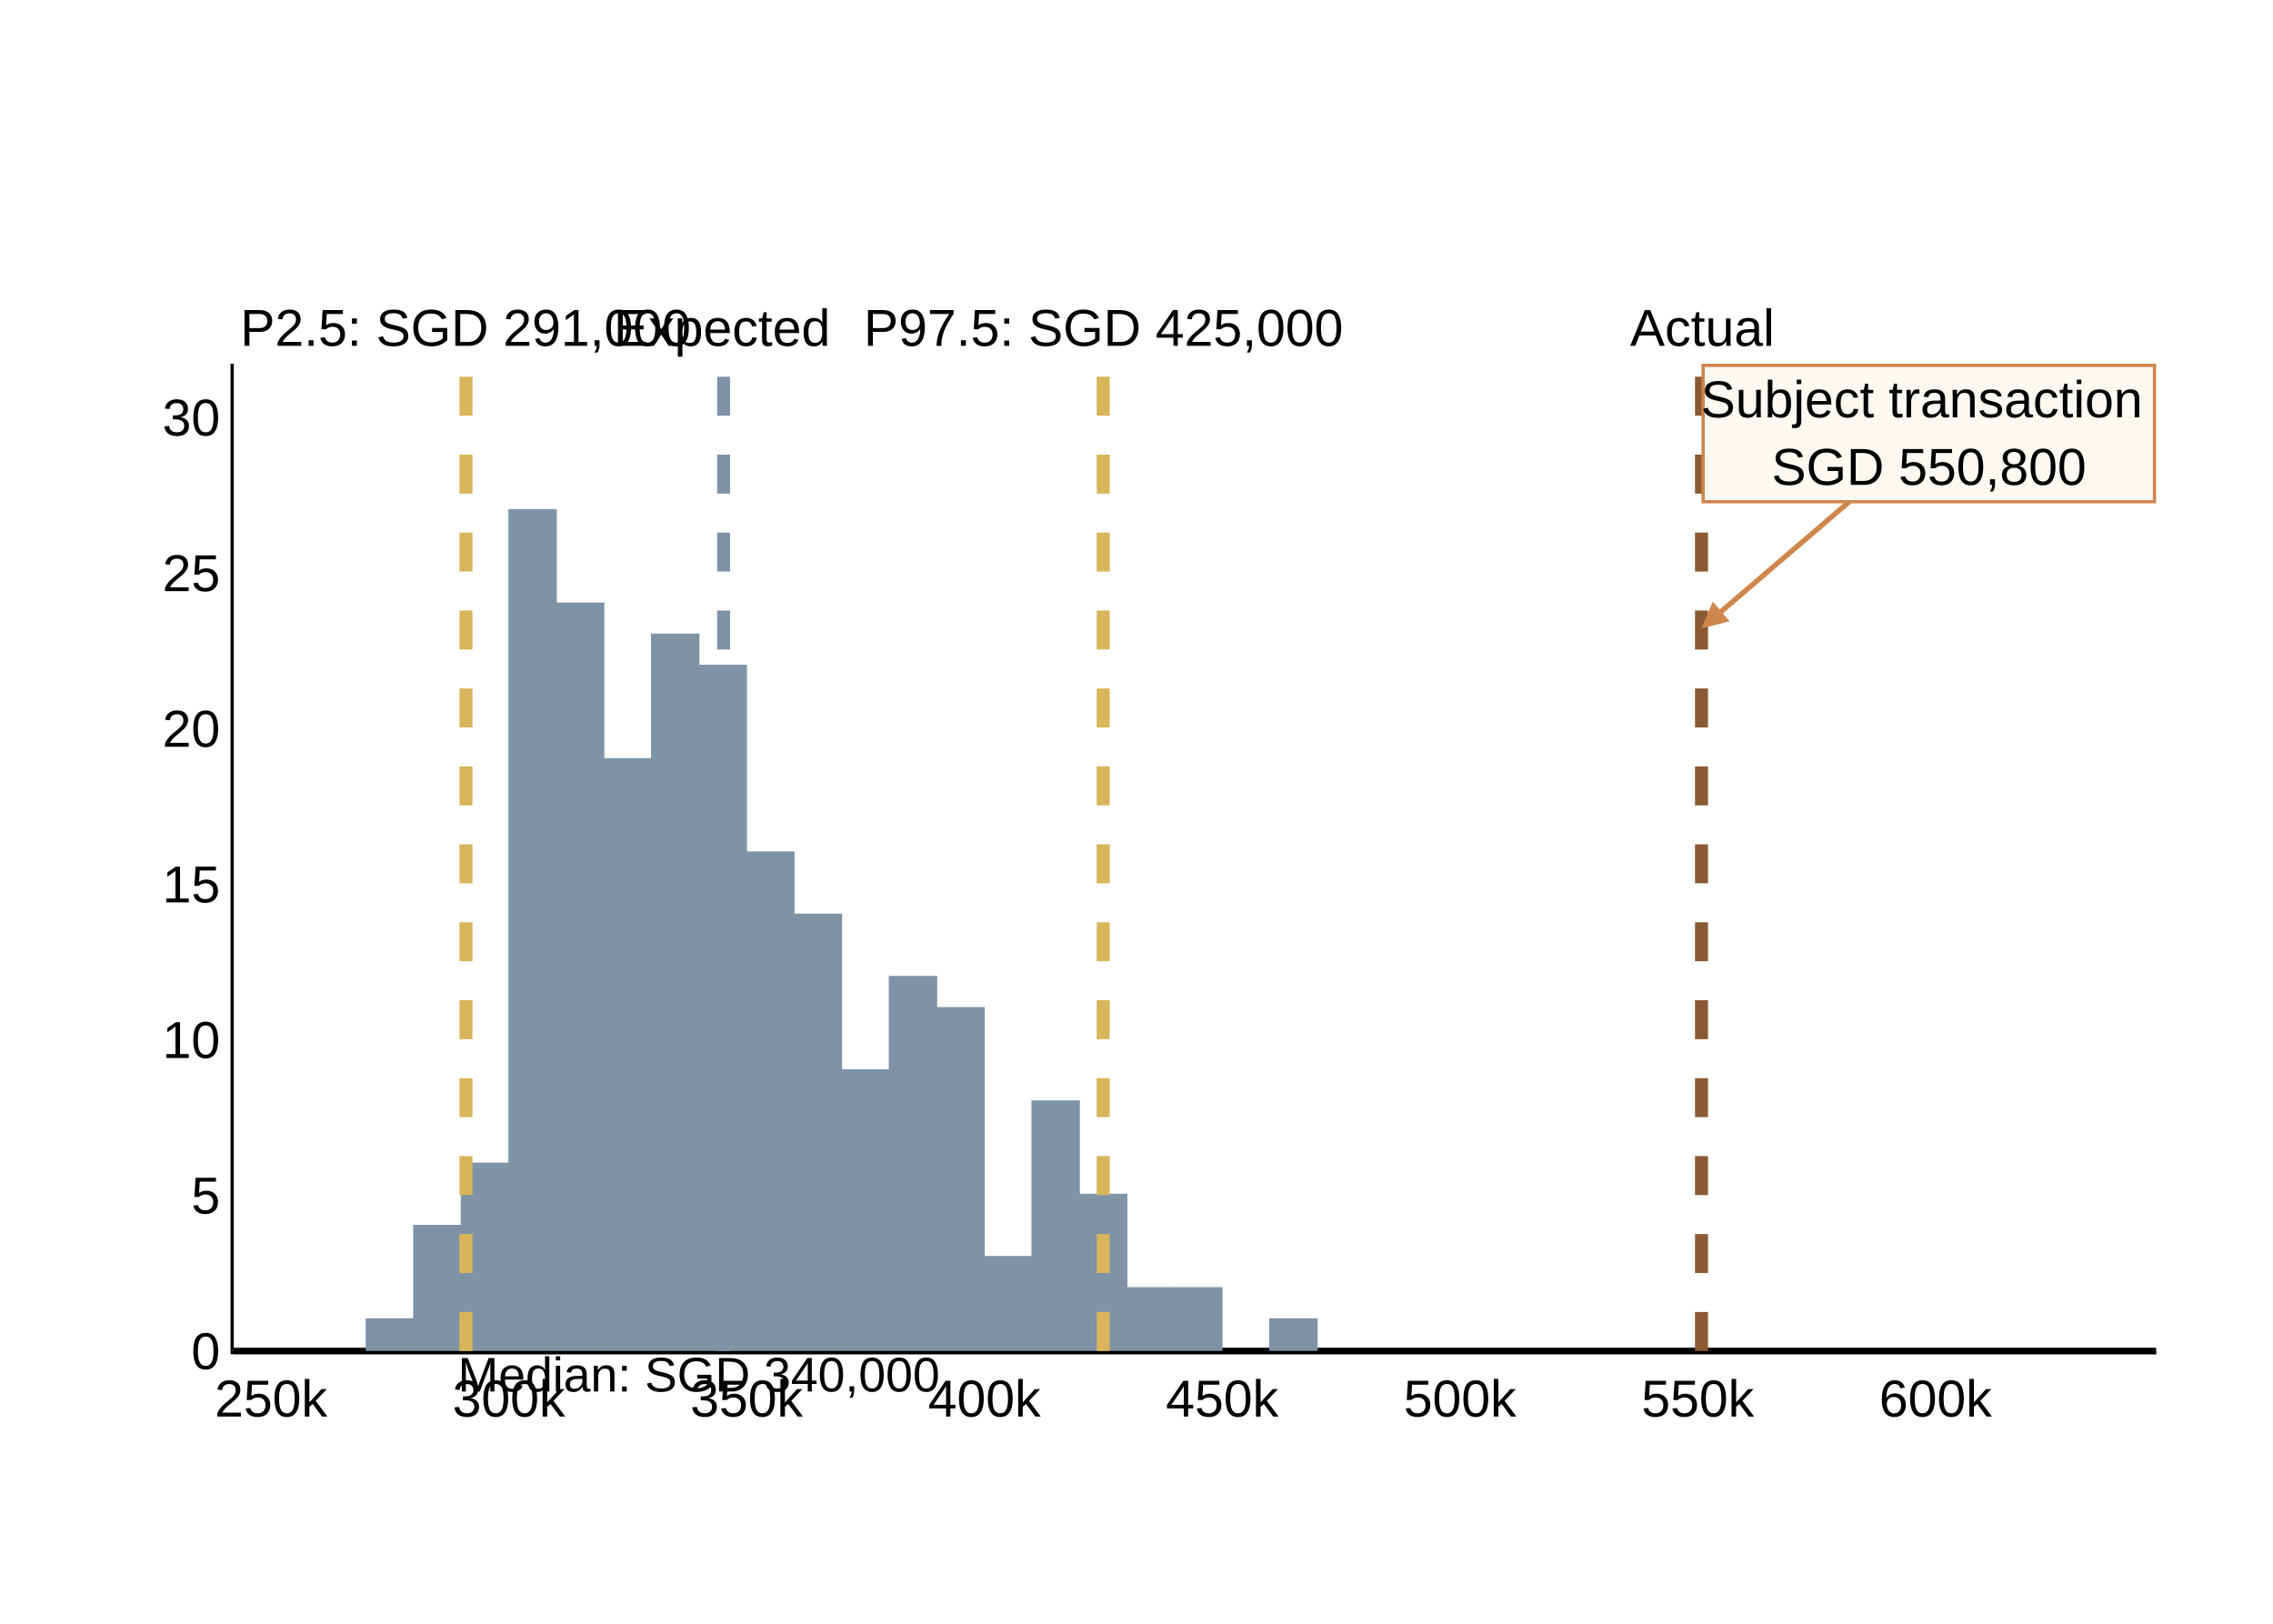
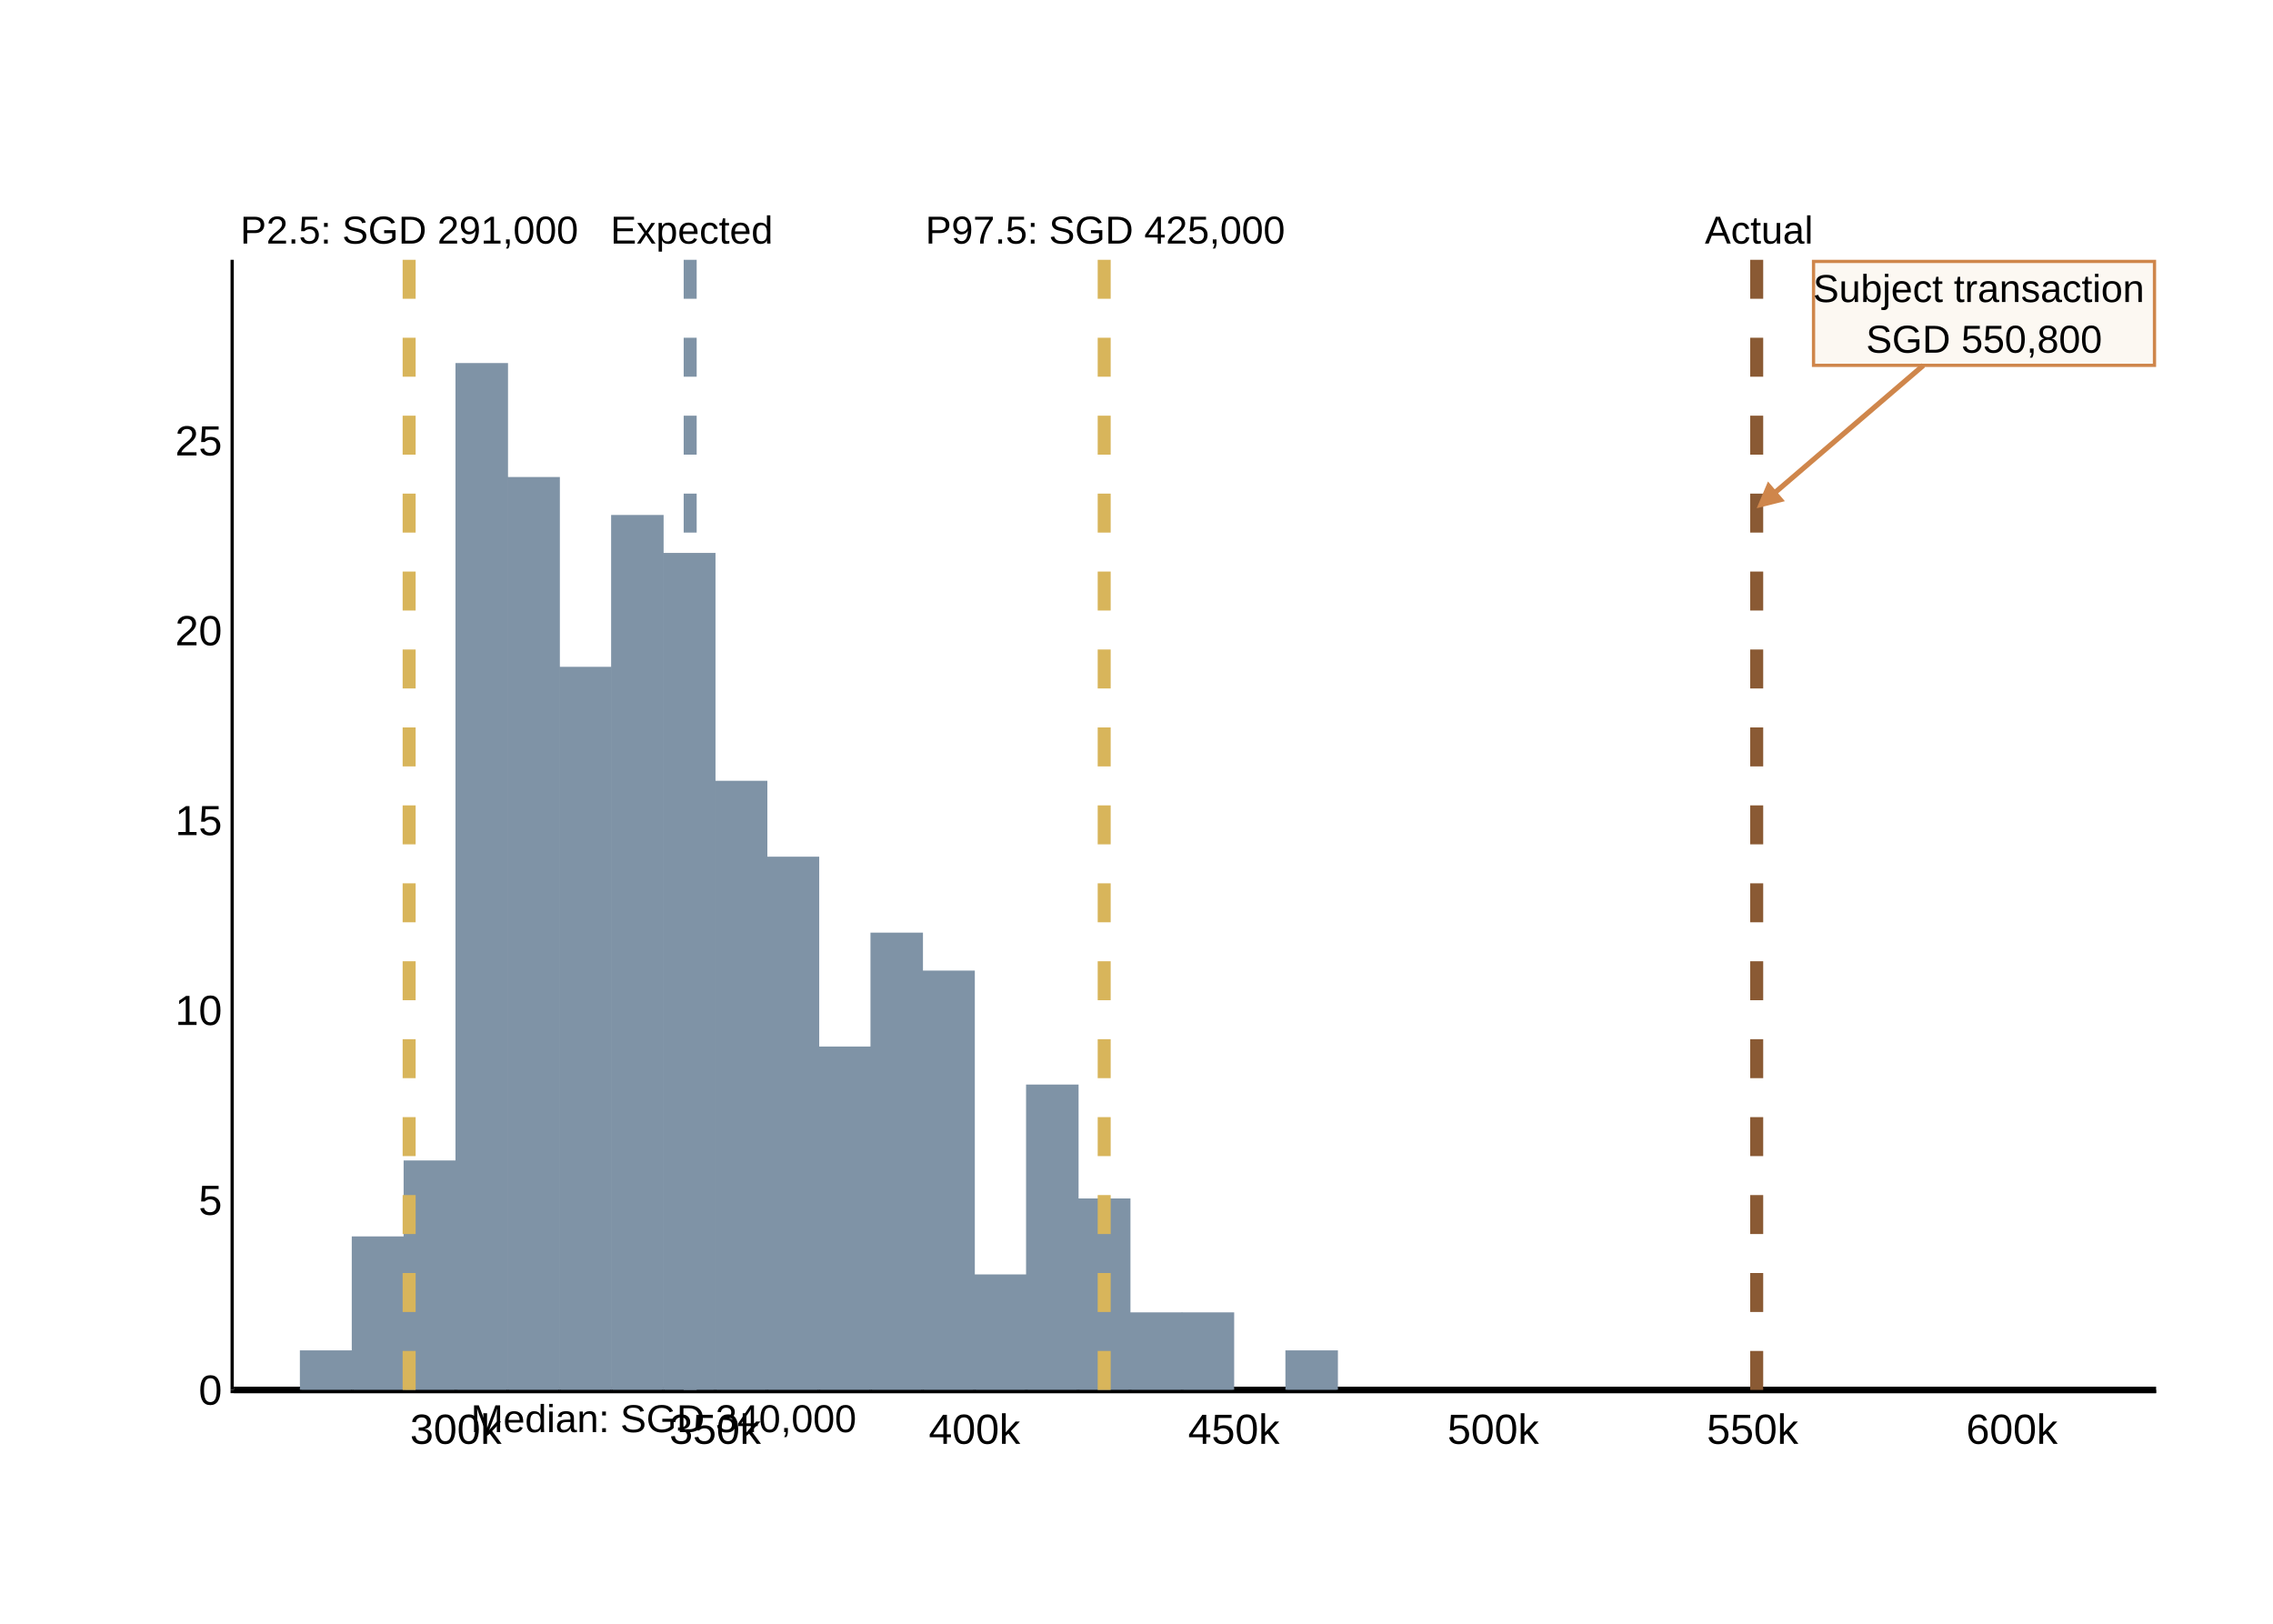
<svg xmlns="http://www.w3.org/2000/svg" class="main-svg" width="700" height="500" style="" viewBox="0 0 700 500">
  <rect x="0" y="0" width="700" height="500" style="fill: rgb(0, 0, 0); fill-opacity: 0;" />
-   <defs id="defs-91496a">
+   <defs id="defs-31bbf9">
    <g class="clips">
-       <clipPath id="clip91496axyplot" class="plotclip">
-         <rect width="592" height="304" />
-       </clipPath>
-       <clipPath class="axesclip" id="clip91496ax">
+       <clipPath id="clip31bbf9xyplot" class="plotclip">
+         <rect width="592" height="348" />
+       </clipPath>
+       <clipPath class="axesclip" id="clip31bbf9x">
        <rect x="72" y="0" width="592" height="500" />
      </clipPath>
-       <clipPath class="axesclip" id="clip91496ay">
-         <rect x="0" y="112" width="700" height="304" />
-       </clipPath>
-       <clipPath class="axesclip" id="clip91496axy">
-         <rect x="72" y="112" width="592" height="304" />
+       <clipPath class="axesclip" id="clip31bbf9y">
+         <rect x="0" y="80" width="700" height="348" />
+       </clipPath>
+       <clipPath class="axesclip" id="clip31bbf9xy">
+         <rect x="72" y="80" width="592" height="348" />
      </clipPath>
    </g>
    <g class="gradients" />
    <g class="patterns" />
  </defs>
  <g class="bglayer">
-     <rect class="bg" x="72" y="112" width="592" height="304" style="fill: rgb(0, 0, 0); fill-opacity: 0; stroke-width: 0;" />
+     <rect class="bg" x="72" y="80" width="592" height="348" style="fill: rgb(0, 0, 0); fill-opacity: 0; stroke-width: 0;" />
  </g>
  <g class="layer-below">
    <g class="imagelayer" />
    <g class="shapelayer" />
  </g>
  <g class="cartesianlayer">
    <g class="subplot xy">
      <g class="layer-subplot">
        <g class="shapelayer" />
        <g class="imagelayer" />
      </g>
      <g class="minor-gridlayer">
        <g class="x" />
        <g class="y" />
      </g>
      <g class="gridlayer">
        <g class="x" />
        <g class="y" />
      </g>
      <g class="zerolinelayer">
-         <path class="yzl zl crisp" transform="translate(0,416)" d="M72,0h592" style="stroke: rgb(0, 0, 0); stroke-opacity: 1; stroke-width: 2px;" />
+         <path class="yzl zl crisp" transform="translate(0,428)" d="M72,0h592" style="stroke: rgb(0, 0, 0); stroke-opacity: 1; stroke-width: 2px;" />
      </g>
      <g class="layer-between">
        <g class="shapelayer" />
        <g class="imagelayer" />
      </g>
      <path class="xlines-below" />
      <path class="ylines-below" />
      <g class="overlines-below" />
      <g class="xaxislayer-below" />
      <g class="yaxislayer-below" />
      <g class="overaxes-below" />
      <g class="overplot">
-         <g class="xy" transform="translate(72,112)" clip-path="url(#clip91496axyplot)">
+         <g class="xy" transform="translate(72,80)" clip-path="url(#clip31bbf9xyplot)">
          <g class="barlayer mlayer">
            <g class="trace bars" style="opacity: 1;">
              <g class="points">
                <g class="point">
-                   <path d="M41.11,304V294.42H55.02V304Z" style="vector-effect: none; opacity: 1; stroke-width: 1px; fill: rgb(127, 147, 166); fill-opacity: 1; stroke: rgb(127, 147, 166); stroke-opacity: 1;" />
-                 </g>
-                 <g class="point">
-                   <path d="M55.75,304V265.67H69.67V304Z" style="vector-effect: none; opacity: 1; stroke-width: 1px; fill: rgb(127, 147, 166); fill-opacity: 1; stroke: rgb(127, 147, 166); stroke-opacity: 1;" />
-                 </g>
-                 <g class="point">
-                   <path d="M70.4,304V246.51H84.31V304Z" style="vector-effect: none; opacity: 1; stroke-width: 1px; fill: rgb(127, 147, 166); fill-opacity: 1; stroke: rgb(127, 147, 166); stroke-opacity: 1;" />
-                 </g>
-                 <g class="point">
-                   <path d="M85.05,304V45.28H98.96V304Z" style="vector-effect: none; opacity: 1; stroke-width: 1px; fill: rgb(127, 147, 166); fill-opacity: 1; stroke: rgb(127, 147, 166); stroke-opacity: 1;" />
-                 </g>
-                 <g class="point">
-                   <path d="M99.69,304V74.03H113.61V304Z" style="vector-effect: none; opacity: 1; stroke-width: 1px; fill: rgb(127, 147, 166); fill-opacity: 1; stroke: rgb(127, 147, 166); stroke-opacity: 1;" />
-                 </g>
-                 <g class="point">
-                   <path d="M114.34,304V121.94H128.25V304Z" style="vector-effect: none; opacity: 1; stroke-width: 1px; fill: rgb(127, 147, 166); fill-opacity: 1; stroke: rgb(127, 147, 166); stroke-opacity: 1;" />
-                 </g>
-                 <g class="point">
-                   <path d="M128.98,304V83.61H142.9V304Z" style="vector-effect: none; opacity: 1; stroke-width: 1px; fill: rgb(127, 147, 166); fill-opacity: 1; stroke: rgb(127, 147, 166); stroke-opacity: 1;" />
-                 </g>
-                 <g class="point">
-                   <path d="M143.63,304V93.19H157.54V304Z" style="vector-effect: none; opacity: 1; stroke-width: 1px; fill: rgb(127, 147, 166); fill-opacity: 1; stroke: rgb(127, 147, 166); stroke-opacity: 1;" />
-                 </g>
-                 <g class="point">
-                   <path d="M158.28,304V150.68H172.19V304Z" style="vector-effect: none; opacity: 1; stroke-width: 1px; fill: rgb(127, 147, 166); fill-opacity: 1; stroke: rgb(127, 147, 166); stroke-opacity: 1;" />
-                 </g>
-                 <g class="point">
-                   <path d="M172.92,304V169.85H186.84V304Z" style="vector-effect: none; opacity: 1; stroke-width: 1px; fill: rgb(127, 147, 166); fill-opacity: 1; stroke: rgb(127, 147, 166); stroke-opacity: 1;" />
-                 </g>
-                 <g class="point">
-                   <path d="M187.57,304V217.76H201.48V304Z" style="vector-effect: none; opacity: 1; stroke-width: 1px; fill: rgb(127, 147, 166); fill-opacity: 1; stroke: rgb(127, 147, 166); stroke-opacity: 1;" />
-                 </g>
-                 <g class="point">
-                   <path d="M202.21,304V189.01H216.13V304Z" style="vector-effect: none; opacity: 1; stroke-width: 1px; fill: rgb(127, 147, 166); fill-opacity: 1; stroke: rgb(127, 147, 166); stroke-opacity: 1;" />
-                 </g>
-                 <g class="point">
-                   <path d="M216.86,304V198.6H230.77V304Z" style="vector-effect: none; opacity: 1; stroke-width: 1px; fill: rgb(127, 147, 166); fill-opacity: 1; stroke: rgb(127, 147, 166); stroke-opacity: 1;" />
-                 </g>
-                 <g class="point">
-                   <path d="M231.51,304V275.25H245.42V304Z" style="vector-effect: none; opacity: 1; stroke-width: 1px; fill: rgb(127, 147, 166); fill-opacity: 1; stroke: rgb(127, 147, 166); stroke-opacity: 1;" />
-                 </g>
-                 <g class="point">
-                   <path d="M246.15,304V227.34H260.06V304Z" style="vector-effect: none; opacity: 1; stroke-width: 1px; fill: rgb(127, 147, 166); fill-opacity: 1; stroke: rgb(127, 147, 166); stroke-opacity: 1;" />
-                 </g>
-                 <g class="point">
-                   <path d="M260.8,304V256.09H274.71V304Z" style="vector-effect: none; opacity: 1; stroke-width: 1px; fill: rgb(127, 147, 166); fill-opacity: 1; stroke: rgb(127, 147, 166); stroke-opacity: 1;" />
-                 </g>
-                 <g class="point">
-                   <path d="M275.44,304V284.84H289.36V304Z" style="vector-effect: none; opacity: 1; stroke-width: 1px; fill: rgb(127, 147, 166); fill-opacity: 1; stroke: rgb(127, 147, 166); stroke-opacity: 1;" />
-                 </g>
-                 <g class="point">
-                   <path d="M290.09,304V284.84H304V304Z" style="vector-effect: none; opacity: 1; stroke-width: 1px; fill: rgb(127, 147, 166); fill-opacity: 1; stroke: rgb(127, 147, 166); stroke-opacity: 1;" />
+                   <path d="M20.85,348V336.31H36.03V348Z" style="vector-effect: none; opacity: 1; stroke-width: 1px; fill: rgb(127, 147, 166); fill-opacity: 1; stroke: rgb(127, 147, 166); stroke-opacity: 1;" />
+                 </g>
+                 <g class="point">
+                   <path d="M36.83,348V301.23H52V348Z" style="vector-effect: none; opacity: 1; stroke-width: 1px; fill: rgb(127, 147, 166); fill-opacity: 1; stroke: rgb(127, 147, 166); stroke-opacity: 1;" />
+                 </g>
+                 <g class="point">
+                   <path d="M52.8,348V277.84H67.98V348Z" style="vector-effect: none; opacity: 1; stroke-width: 1px; fill: rgb(127, 147, 166); fill-opacity: 1; stroke: rgb(127, 147, 166); stroke-opacity: 1;" />
+                 </g>
+                 <g class="point">
+                   <path d="M68.77,348V32.3H83.95V348Z" style="vector-effect: none; opacity: 1; stroke-width: 1px; fill: rgb(127, 147, 166); fill-opacity: 1; stroke: rgb(127, 147, 166); stroke-opacity: 1;" />
+                 </g>
+                 <g class="point">
+                   <path d="M84.75,348V67.38H99.92V348Z" style="vector-effect: none; opacity: 1; stroke-width: 1px; fill: rgb(127, 147, 166); fill-opacity: 1; stroke: rgb(127, 147, 166); stroke-opacity: 1;" />
+                 </g>
+                 <g class="point">
+                   <path d="M100.72,348V125.84H115.9V348Z" style="vector-effect: none; opacity: 1; stroke-width: 1px; fill: rgb(127, 147, 166); fill-opacity: 1; stroke: rgb(127, 147, 166); stroke-opacity: 1;" />
+                 </g>
+                 <g class="point">
+                   <path d="M116.7,348V79.07H131.87V348Z" style="vector-effect: none; opacity: 1; stroke-width: 1px; fill: rgb(127, 147, 166); fill-opacity: 1; stroke: rgb(127, 147, 166); stroke-opacity: 1;" />
+                 </g>
+                 <g class="point">
+                   <path d="M132.67,348V90.76H147.85V348Z" style="vector-effect: none; opacity: 1; stroke-width: 1px; fill: rgb(127, 147, 166); fill-opacity: 1; stroke: rgb(127, 147, 166); stroke-opacity: 1;" />
+                 </g>
+                 <g class="point">
+                   <path d="M148.64,348V160.92H163.82V348Z" style="vector-effect: none; opacity: 1; stroke-width: 1px; fill: rgb(127, 147, 166); fill-opacity: 1; stroke: rgb(127, 147, 166); stroke-opacity: 1;" />
+                 </g>
+                 <g class="point">
+                   <path d="M164.62,348V184.3H179.79V348Z" style="vector-effect: none; opacity: 1; stroke-width: 1px; fill: rgb(127, 147, 166); fill-opacity: 1; stroke: rgb(127, 147, 166); stroke-opacity: 1;" />
+                 </g>
+                 <g class="point">
+                   <path d="M180.59,348V242.77H195.77V348Z" style="vector-effect: none; opacity: 1; stroke-width: 1px; fill: rgb(127, 147, 166); fill-opacity: 1; stroke: rgb(127, 147, 166); stroke-opacity: 1;" />
+                 </g>
+                 <g class="point">
+                   <path d="M196.57,348V207.69H211.74V348Z" style="vector-effect: none; opacity: 1; stroke-width: 1px; fill: rgb(127, 147, 166); fill-opacity: 1; stroke: rgb(127, 147, 166); stroke-opacity: 1;" />
+                 </g>
+                 <g class="point">
+                   <path d="M212.54,348V219.38H227.71V348Z" style="vector-effect: none; opacity: 1; stroke-width: 1px; fill: rgb(127, 147, 166); fill-opacity: 1; stroke: rgb(127, 147, 166); stroke-opacity: 1;" />
+                 </g>
+                 <g class="point">
+                   <path d="M228.51,348V312.92H243.69V348Z" style="vector-effect: none; opacity: 1; stroke-width: 1px; fill: rgb(127, 147, 166); fill-opacity: 1; stroke: rgb(127, 147, 166); stroke-opacity: 1;" />
+                 </g>
+                 <g class="point">
+                   <path d="M244.49,348V254.46H259.66V348Z" style="vector-effect: none; opacity: 1; stroke-width: 1px; fill: rgb(127, 147, 166); fill-opacity: 1; stroke: rgb(127, 147, 166); stroke-opacity: 1;" />
+                 </g>
+                 <g class="point">
+                   <path d="M260.46,348V289.54H275.64V348Z" style="vector-effect: none; opacity: 1; stroke-width: 1px; fill: rgb(127, 147, 166); fill-opacity: 1; stroke: rgb(127, 147, 166); stroke-opacity: 1;" />
+                 </g>
+                 <g class="point">
+                   <path d="M276.43,348V324.61H291.61V348Z" style="vector-effect: none; opacity: 1; stroke-width: 1px; fill: rgb(127, 147, 166); fill-opacity: 1; stroke: rgb(127, 147, 166); stroke-opacity: 1;" />
+                 </g>
+                 <g class="point">
+                   <path d="M292.41,348V324.61H307.58V348Z" style="vector-effect: none; opacity: 1; stroke-width: 1px; fill: rgb(127, 147, 166); fill-opacity: 1; stroke: rgb(127, 147, 166); stroke-opacity: 1;" />
                </g>
                <g class="point">
                  <path d="M0,0Z" style="vector-effect: none; opacity: 1; stroke-width: 0px; fill: rgb(127, 147, 166); fill-opacity: 1; stroke: rgb(127, 147, 166); stroke-opacity: 1;" />
                </g>
                <g class="point">
-                   <path d="M319.38,304V294.42H333.29V304Z" style="vector-effect: none; opacity: 1; stroke-width: 1px; fill: rgb(127, 147, 166); fill-opacity: 1; stroke: rgb(127, 147, 166); stroke-opacity: 1;" />
+                   <path d="M324.36,348V336.31H339.53V348Z" style="vector-effect: none; opacity: 1; stroke-width: 1px; fill: rgb(127, 147, 166); fill-opacity: 1; stroke: rgb(127, 147, 166); stroke-opacity: 1;" />
                </g>
              </g>
            </g>
          </g>
        </g>
      </g>
      <g class="zerolinelayer-above" />
-       <path class="xlines-above crisp" d="M71,416.5H664" style="fill: none; stroke-width: 1px; stroke: rgb(0, 0, 0); stroke-opacity: 1;" />
-       <path class="ylines-above crisp" d="M71.5,112V416" style="fill: none; stroke-width: 1px; stroke: rgb(0, 0, 0); stroke-opacity: 1;" />
+       <path class="xlines-above crisp" d="M71,428.5H664" style="fill: none; stroke-width: 1px; stroke: rgb(0, 0, 0); stroke-opacity: 1;" />
+       <path class="ylines-above crisp" d="M71.5,80V428" style="fill: none; stroke-width: 1px; stroke: rgb(0, 0, 0); stroke-opacity: 1;" />
      <g class="overlines-above" />
      <g class="xaxislayer-above">
        <g class="xtick">
-           <text text-anchor="middle" x="0" y="436.2" transform="translate(83.45,0)" style="font-family: Arial; font-size: 16px; fill: rgb(0, 0, 0); fill-opacity: 1; white-space: pre;">250k</text>
-         </g>
-         <g class="xtick">
-           <text text-anchor="middle" x="0" y="436.2" style="font-family: Arial; font-size: 16px; fill: rgb(0, 0, 0); fill-opacity: 1; white-space: pre;" transform="translate(156.68,0)">300k</text>
-         </g>
-         <g class="xtick">
-           <text text-anchor="middle" x="0" y="436.2" style="font-family: Arial; font-size: 16px; fill: rgb(0, 0, 0); fill-opacity: 1; white-space: pre;" transform="translate(229.91,0)">350k</text>
-         </g>
-         <g class="xtick">
-           <text text-anchor="middle" x="0" y="436.2" style="font-family: Arial; font-size: 16px; fill: rgb(0, 0, 0); fill-opacity: 1; white-space: pre;" transform="translate(303.14,0)">400k</text>
-         </g>
-         <g class="xtick">
-           <text text-anchor="middle" x="0" y="436.2" style="font-family: Arial; font-size: 16px; fill: rgb(0, 0, 0); fill-opacity: 1; white-space: pre;" transform="translate(376.37,0)">450k</text>
-         </g>
-         <g class="xtick">
-           <text text-anchor="middle" x="0" y="436.2" style="font-family: Arial; font-size: 16px; fill: rgb(0, 0, 0); fill-opacity: 1; white-space: pre;" transform="translate(449.6,0)">500k</text>
-         </g>
-         <g class="xtick">
-           <text text-anchor="middle" x="0" y="436.2" style="font-family: Arial; font-size: 16px; fill: rgb(0, 0, 0); fill-opacity: 1; white-space: pre;" transform="translate(522.83,0)">550k</text>
-         </g>
-         <g class="xtick">
-           <text text-anchor="middle" x="0" y="436.2" style="font-family: Arial; font-size: 16px; fill: rgb(0, 0, 0); fill-opacity: 1; white-space: pre;" transform="translate(596.06,0)">600k</text>
+           <text text-anchor="middle" x="0" y="444.6" transform="translate(140.38,0)" style="font-family: Arial; font-size: 13px; fill: rgb(0, 0, 0); fill-opacity: 1; white-space: pre;">300k</text>
+         </g>
+         <g class="xtick">
+           <text text-anchor="middle" x="0" y="444.6" style="font-family: Arial; font-size: 13px; fill: rgb(0, 0, 0); fill-opacity: 1; white-space: pre;" transform="translate(220.25,0)">350k</text>
+         </g>
+         <g class="xtick">
+           <text text-anchor="middle" x="0" y="444.6" style="font-family: Arial; font-size: 13px; fill: rgb(0, 0, 0); fill-opacity: 1; white-space: pre;" transform="translate(300.11,0)">400k</text>
+         </g>
+         <g class="xtick">
+           <text text-anchor="middle" x="0" y="444.6" style="font-family: Arial; font-size: 13px; fill: rgb(0, 0, 0); fill-opacity: 1; white-space: pre;" transform="translate(379.98,0)">450k</text>
+         </g>
+         <g class="xtick">
+           <text text-anchor="middle" x="0" y="444.6" style="font-family: Arial; font-size: 13px; fill: rgb(0, 0, 0); fill-opacity: 1; white-space: pre;" transform="translate(459.85,0)">500k</text>
+         </g>
+         <g class="xtick">
+           <text text-anchor="middle" x="0" y="444.6" style="font-family: Arial; font-size: 13px; fill: rgb(0, 0, 0); fill-opacity: 1; white-space: pre;" transform="translate(539.72,0)">550k</text>
+         </g>
+         <g class="xtick">
+           <text text-anchor="middle" x="0" y="444.6" style="font-family: Arial; font-size: 13px; fill: rgb(0, 0, 0); fill-opacity: 1; white-space: pre;" transform="translate(619.59,0)">600k</text>
        </g>
      </g>
      <g class="yaxislayer-above">
        <g class="ytick">
-           <text text-anchor="end" x="67.8" y="5.6" transform="translate(0,416)" style="font-family: Arial; font-size: 16px; fill: rgb(0, 0, 0); fill-opacity: 1; white-space: pre;">0</text>
-         </g>
-         <g class="ytick">
-           <text text-anchor="end" x="67.8" y="5.6" style="font-family: Arial; font-size: 16px; fill: rgb(0, 0, 0); fill-opacity: 1; white-space: pre;" transform="translate(0,368.09)">5</text>
-         </g>
-         <g class="ytick">
-           <text text-anchor="end" x="67.8" y="5.6" style="font-family: Arial; font-size: 16px; fill: rgb(0, 0, 0); fill-opacity: 1; white-space: pre;" transform="translate(0,320.18)">10</text>
-         </g>
-         <g class="ytick">
-           <text text-anchor="end" x="67.8" y="5.6" style="font-family: Arial; font-size: 16px; fill: rgb(0, 0, 0); fill-opacity: 1; white-space: pre;" transform="translate(0,272.27)">15</text>
-         </g>
-         <g class="ytick">
-           <text text-anchor="end" x="67.8" y="5.6" style="font-family: Arial; font-size: 16px; fill: rgb(0, 0, 0); fill-opacity: 1; white-space: pre;" transform="translate(0,224.35)">20</text>
-         </g>
-         <g class="ytick">
-           <text text-anchor="end" x="67.8" y="5.6" style="font-family: Arial; font-size: 16px; fill: rgb(0, 0, 0); fill-opacity: 1; white-space: pre;" transform="translate(0,176.44)">25</text>
-         </g>
-         <g class="ytick">
-           <text text-anchor="end" x="67.8" y="5.6" style="font-family: Arial; font-size: 16px; fill: rgb(0, 0, 0); fill-opacity: 1; white-space: pre;" transform="translate(0,128.53)">30</text>
+           <text text-anchor="end" x="68.4" y="4.55" transform="translate(0,428)" style="font-family: Arial; font-size: 13px; fill: rgb(0, 0, 0); fill-opacity: 1; white-space: pre;">0</text>
+         </g>
+         <g class="ytick">
+           <text text-anchor="end" x="68.4" y="4.55" style="font-family: Arial; font-size: 13px; fill: rgb(0, 0, 0); fill-opacity: 1; white-space: pre;" transform="translate(0,369.54)">5</text>
+         </g>
+         <g class="ytick">
+           <text text-anchor="end" x="68.4" y="4.55" style="font-family: Arial; font-size: 13px; fill: rgb(0, 0, 0); fill-opacity: 1; white-space: pre;" transform="translate(0,311.07)">10</text>
+         </g>
+         <g class="ytick">
+           <text text-anchor="end" x="68.4" y="4.55" style="font-family: Arial; font-size: 13px; fill: rgb(0, 0, 0); fill-opacity: 1; white-space: pre;" transform="translate(0,252.61)">15</text>
+         </g>
+         <g class="ytick">
+           <text text-anchor="end" x="68.4" y="4.55" style="font-family: Arial; font-size: 13px; fill: rgb(0, 0, 0); fill-opacity: 1; white-space: pre;" transform="translate(0,194.15)">20</text>
+         </g>
+         <g class="ytick">
+           <text text-anchor="end" x="68.4" y="4.55" style="font-family: Arial; font-size: 13px; fill: rgb(0, 0, 0); fill-opacity: 1; white-space: pre;" transform="translate(0,135.69)">25</text>
        </g>
      </g>
      <g class="overaxes-above" />
    </g>
  </g>
  <g class="polarlayer" />
  <g class="smithlayer" />
  <g class="ternarylayer" />
  <g class="geolayer" />
  <g class="funnelarealayer" />
  <g class="pielayer" />
  <g class="iciclelayer" />
  <g class="treemaplayer" />
  <g class="sunburstlayer" />
  <g class="glimages" />
-   <defs id="topdefs-91496a">
+   <defs id="topdefs-31bbf9">
    <g class="clips" />
  </defs>
  <g class="layer-above">
    <g class="imagelayer" />
    <g class="shapelayer">
-       <g class="shape-group" data-index="0" clip-path="url(#clip91496ax)">
-         <path data-index="0" fill-rule="evenodd" d="M524,416L524,112" style="opacity: 1; stroke: rgb(138, 90, 52); stroke-opacity: 1; fill: rgb(0, 0, 0); fill-opacity: 0; stroke-dasharray: 12px, 12px; stroke-width: 4px;" />
-       </g>
-       <g class="shape-group" data-index="1" clip-path="url(#clip91496ax)">
-         <path data-index="1" fill-rule="evenodd" d="M222.85,416L222.85,112" style="opacity: 1; stroke: rgb(127, 147, 166); stroke-opacity: 1; fill: rgb(0, 0, 0); fill-opacity: 0; stroke-dasharray: 12px, 12px; stroke-width: 4px;" />
-       </g>
-       <g class="shape-group" data-index="2" clip-path="url(#clip91496ax)">
-         <path data-index="2" fill-rule="evenodd" d="M143.5,416L143.5,112" style="opacity: 1; stroke: rgb(216, 181, 91); stroke-opacity: 1; fill: rgb(0, 0, 0); fill-opacity: 0; stroke-dasharray: 12px, 12px; stroke-width: 4px;" />
-       </g>
-       <g class="shape-group" data-index="3" clip-path="url(#clip91496ax)">
-         <path data-index="3" fill-rule="evenodd" d="M339.75,416L339.75,112" style="opacity: 1; stroke: rgb(216, 181, 91); stroke-opacity: 1; fill: rgb(0, 0, 0); fill-opacity: 0; stroke-dasharray: 12px, 12px; stroke-width: 4px;" />
+       <g class="shape-group" data-index="0" clip-path="url(#clip31bbf9x)">
+         <path data-index="0" fill-rule="evenodd" d="M541,428L541,80" style="opacity: 1; stroke: rgb(138, 90, 52); stroke-opacity: 1; fill: rgb(0, 0, 0); fill-opacity: 0; stroke-dasharray: 12px, 12px; stroke-width: 4px;" />
+       </g>
+       <g class="shape-group" data-index="1" clip-path="url(#clip31bbf9x)">
+         <path data-index="1" fill-rule="evenodd" d="M212.55,428L212.55,80" style="opacity: 1; stroke: rgb(127, 147, 166); stroke-opacity: 1; fill: rgb(0, 0, 0); fill-opacity: 0; stroke-dasharray: 12px, 12px; stroke-width: 4px;" />
+       </g>
+       <g class="shape-group" data-index="2" clip-path="url(#clip31bbf9x)">
+         <path data-index="2" fill-rule="evenodd" d="M126,428L126,80" style="opacity: 1; stroke: rgb(216, 181, 91); stroke-opacity: 1; fill: rgb(0, 0, 0); fill-opacity: 0; stroke-dasharray: 12px, 12px; stroke-width: 4px;" />
+       </g>
+       <g class="shape-group" data-index="3" clip-path="url(#clip31bbf9x)">
+         <path data-index="3" fill-rule="evenodd" d="M340.05,428L340.05,80" style="opacity: 1; stroke: rgb(216, 181, 91); stroke-opacity: 1; fill: rgb(0, 0, 0); fill-opacity: 0; stroke-dasharray: 12px, 12px; stroke-width: 4px;" />
      </g>
    </g>
  </g>
  <g class="infolayer">
    <g class="g-gtitle" />
    <g class="g-xtitle" />
    <g class="g-ytitle" />
    <g class="annotation" data-index="0" style="opacity: 1;">
-       <g class="annotation-text-g" transform="rotate(0,524,101)">
-         <g class="cursor-pointer" transform="translate(500,90)">
-           <rect class="bg" x="0.5" y="0.5" width="47" height="21" style="stroke-width: 1px; stroke: rgb(0, 0, 0); stroke-opacity: 0; fill: rgb(0, 0, 0); fill-opacity: 0;" />
-           <text class="annotation-text" text-anchor="middle" x="24.258" y="16.5" style="font-family: Arial; font-size: 16px; fill: rgb(0, 0, 0); fill-opacity: 1; white-space: pre;">Actual</text>
+       <g class="annotation-text-g" transform="rotate(0,541,71)">
+         <g class="cursor-pointer" transform="translate(523,62)">
+           <rect class="bg" x="0.5" y="0.5" width="36" height="17" style="stroke-width: 1px; stroke: rgb(0, 0, 0); stroke-opacity: 0; fill: rgb(0, 0, 0); fill-opacity: 0;" />
+           <text class="annotation-text" text-anchor="middle" x="18.703" y="13" style="font-family: Arial; font-size: 12px; fill: rgb(0, 0, 0); fill-opacity: 1; white-space: pre;">Actual</text>
        </g>
      </g>
    </g>
    <g class="annotation" data-index="1" style="opacity: 1;">
-       <g class="annotation-text-g" transform="rotate(0,222.85,101)">
-         <g class="cursor-pointer" transform="translate(187,90)">
-           <rect class="bg" x="0.5" y="0.5" width="70" height="21" style="stroke-width: 1px; stroke: rgb(0, 0, 0); stroke-opacity: 0; fill: rgb(0, 0, 0); fill-opacity: 0;" />
-           <text class="annotation-text" text-anchor="middle" x="35.355" y="16.5" style="font-family: Arial; font-size: 16px; fill: rgb(0, 0, 0); fill-opacity: 1; white-space: pre;">Expected</text>
+       <g class="annotation-text-g" transform="rotate(0,212.55,71)">
+         <g class="cursor-pointer" transform="translate(186,62)">
+           <rect class="bg" x="0.5" y="0.5" width="53" height="17" style="stroke-width: 1px; stroke: rgb(0, 0, 0); stroke-opacity: 0; fill: rgb(0, 0, 0); fill-opacity: 0;" />
+           <text class="annotation-text" text-anchor="middle" x="27.031" y="13" style="font-family: Arial; font-size: 12px; fill: rgb(0, 0, 0); fill-opacity: 1; white-space: pre;">Expected</text>
        </g>
      </g>
    </g>
    <g class="annotation" data-index="2" style="opacity: 1;">
-       <g class="annotation-text-g" transform="rotate(0,143.5,101)">
-         <g class="cursor-pointer" transform="translate(72,90)">
-           <rect class="bg" x="0.5" y="0.5" width="142" height="21" style="stroke-width: 1px; stroke: rgb(0, 0, 0); stroke-opacity: 0; fill: rgb(0, 0, 0); fill-opacity: 0;" />
-           <text class="annotation-text" text-anchor="middle" x="71.379" y="16.5" style="font-family: Arial; font-size: 16px; fill: rgb(0, 0, 0); fill-opacity: 1; white-space: pre;">P2.5: SGD 291,000</text>
+       <g class="annotation-text-g" transform="rotate(0,126,71)">
+         <g class="cursor-pointer" transform="translate(72,62)">
+           <rect class="bg" x="0.5" y="0.5" width="107" height="17" style="stroke-width: 1px; stroke: rgb(0, 0, 0); stroke-opacity: 0; fill: rgb(0, 0, 0); fill-opacity: 0;" />
+           <text class="annotation-text" text-anchor="middle" x="54.047" y="13" style="font-family: Arial; font-size: 12px; fill: rgb(0, 0, 0); fill-opacity: 1; white-space: pre;">P2.5: SGD 291,000</text>
        </g>
      </g>
    </g>
    <g class="annotation" data-index="3" style="opacity: 1;">
-       <g class="annotation-text-g" transform="rotate(0,339.75,101)">
-         <g class="cursor-pointer" transform="translate(264,90)">
-           <rect class="bg" x="0.5" y="0.5" width="151" height="21" style="stroke-width: 1px; stroke: rgb(0, 0, 0); stroke-opacity: 0; fill: rgb(0, 0, 0); fill-opacity: 0;" />
-           <text class="annotation-text" text-anchor="middle" x="75.828" y="16.5" style="font-family: Arial; font-size: 16px; fill: rgb(0, 0, 0); fill-opacity: 1; white-space: pre;">P97.5: SGD 425,000</text>
+       <g class="annotation-text-g" transform="rotate(0,340.05,71)">
+         <g class="cursor-pointer" transform="translate(283,62)">
+           <rect class="bg" x="0.5" y="0.5" width="114" height="17" style="stroke-width: 1px; stroke: rgb(0, 0, 0); stroke-opacity: 0; fill: rgb(0, 0, 0); fill-opacity: 0;" />
+           <text class="annotation-text" text-anchor="middle" x="57.375" y="13" style="font-family: Arial; font-size: 12px; fill: rgb(0, 0, 0); fill-opacity: 1; white-space: pre;">P97.5: SGD 425,000</text>
        </g>
      </g>
    </g>
    <g class="annotation" data-index="4" style="opacity: 1;">
-       <g class="annotation-text-g" transform="rotate(0,594,133.5)">
-         <g class="cursor-pointer" transform="translate(524,112)">
-           <rect class="bg" x="0.5" y="0.5" width="139" height="42" style="stroke-width: 1px; stroke: rgb(207, 134, 75); stroke-opacity: 1; fill: rgb(252, 247, 241); fill-opacity: 0.96;" />
-           <text class="annotation-text" text-anchor="middle" x="70.039" y="16.5" style="font-family: Arial; font-size: 16px; fill: rgb(0, 0, 0); fill-opacity: 1; white-space: pre;">
-             <tspan class="line" dy="0em" x="70.039" y="16.5">Subject transaction</tspan>
-             <tspan class="line" dy="1.3em" x="70.039" y="16.5">SGD 550,800</tspan>
+       <g class="annotation-text-g" transform="rotate(0,611,96.5)">
+         <g class="cursor-pointer" transform="translate(558,80)">
+           <rect class="bg" x="0.5" y="0.5" width="105" height="32" style="stroke-width: 1px; stroke: rgb(207, 134, 75); stroke-opacity: 1; fill: rgb(252, 247, 241); fill-opacity: 0.96;" />
+           <text class="annotation-text" text-anchor="middle" x="53.031" y="13" style="font-family: Arial; font-size: 12px; fill: rgb(0, 0, 0); fill-opacity: 1; white-space: pre;">
+             <tspan class="line" dy="0em" x="53.031" y="13">Subject transaction</tspan>
+             <tspan class="line" dy="1.3em" x="53.031" y="13">SGD 550,800</tspan>
          </text>
        </g>
      </g>
      <g class="annotation-arrow-g" style="opacity: 1;">
-         <path d="M569.5,154.5L524,193.5" style="stroke-width: 1.6px; stroke: rgb(207, 134, 75); stroke-opacity: 1; stroke-dasharray: 0px, 0px, 57.847px, 59.927px;" />
-         <path d="M-3.7,-2.5V2.5L1.3,0Z" transform="translate(525.5793,192.1463)rotate(139.3997)scale(1.6)" style="fill: rgb(207, 134, 75); stroke-width: 0;" />
+         <path d="M592.333,112.5L541,156.5" style="stroke-width: 1.6px; stroke: rgb(207, 134, 75); stroke-opacity: 1; stroke-dasharray: 0px, 0px, 65.53px, 67.61px;" />
+         <path d="M-3.7,-2.5V2.5L1.3,0Z" transform="translate(542.5793,155.1463)rotate(139.3997)scale(1.6)" style="fill: rgb(207, 134, 75); stroke-width: 0;" />
      </g>
    </g>
    <g class="annotation" data-index="5" style="opacity: 1;">
-       <g class="annotation-text-g" transform="rotate(0,215.26,423.5)">
-         <g class="cursor-pointer" transform="translate(139,413)">
-           <rect class="bg" x="0.5" y="0.5" width="151" height="20" style="stroke-width: 1px; stroke: rgb(0, 0, 0); stroke-opacity: 0; fill: rgb(0, 0, 0); fill-opacity: 0;" />
-           <text class="annotation-text" text-anchor="middle" x="76.215" y="15.5" style="font-family: Arial; font-size: 15px; fill: rgb(0, 0, 0); fill-opacity: 1; white-space: pre;">Median: SGD 340,000</text>
+       <g class="annotation-text-g" transform="rotate(0,204.27,437)">
+         <g class="cursor-pointer" transform="translate(143,428)">
+           <rect class="bg" x="0.5" y="0.5" width="122" height="17" style="stroke-width: 1px; stroke: rgb(0, 0, 0); stroke-opacity: 0; fill: rgb(0, 0, 0); fill-opacity: 0;" />
+           <text class="annotation-text" text-anchor="middle" x="61.375" y="13" style="font-family: Arial; font-size: 12px; fill: rgb(0, 0, 0); fill-opacity: 1; white-space: pre;">Median: SGD 340,000</text>
        </g>
      </g>
    </g>
  </g>
</svg>
